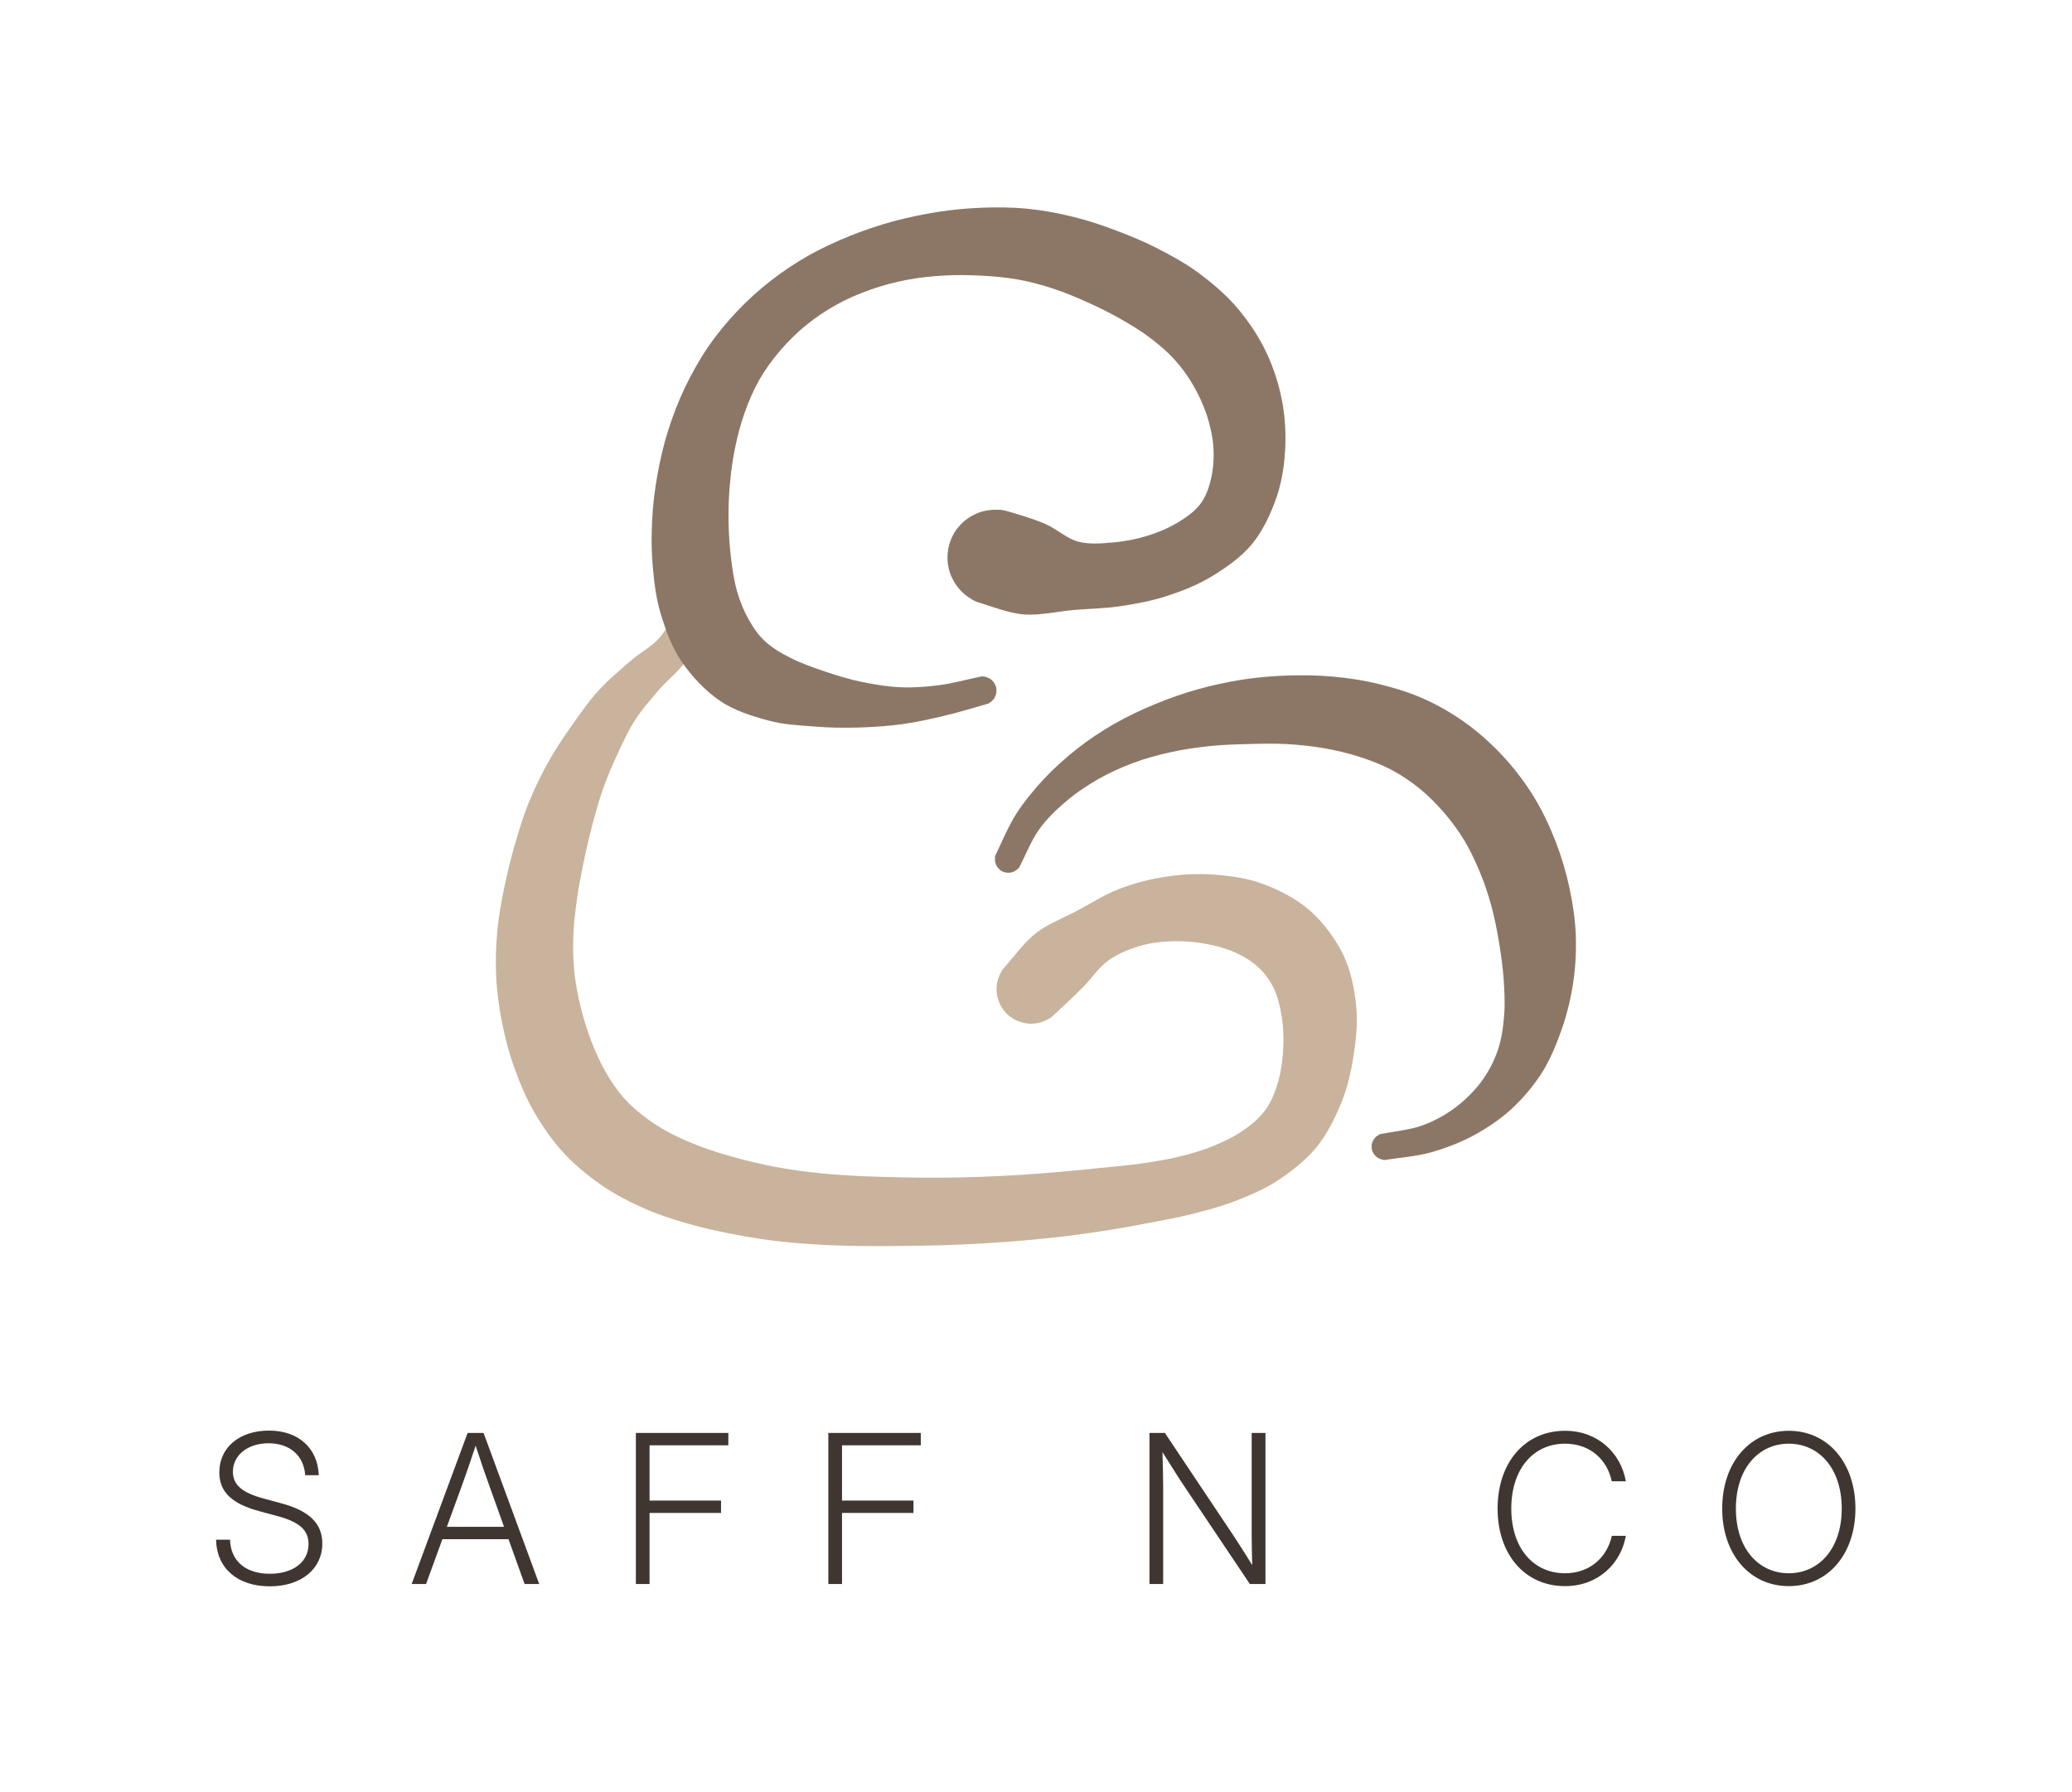
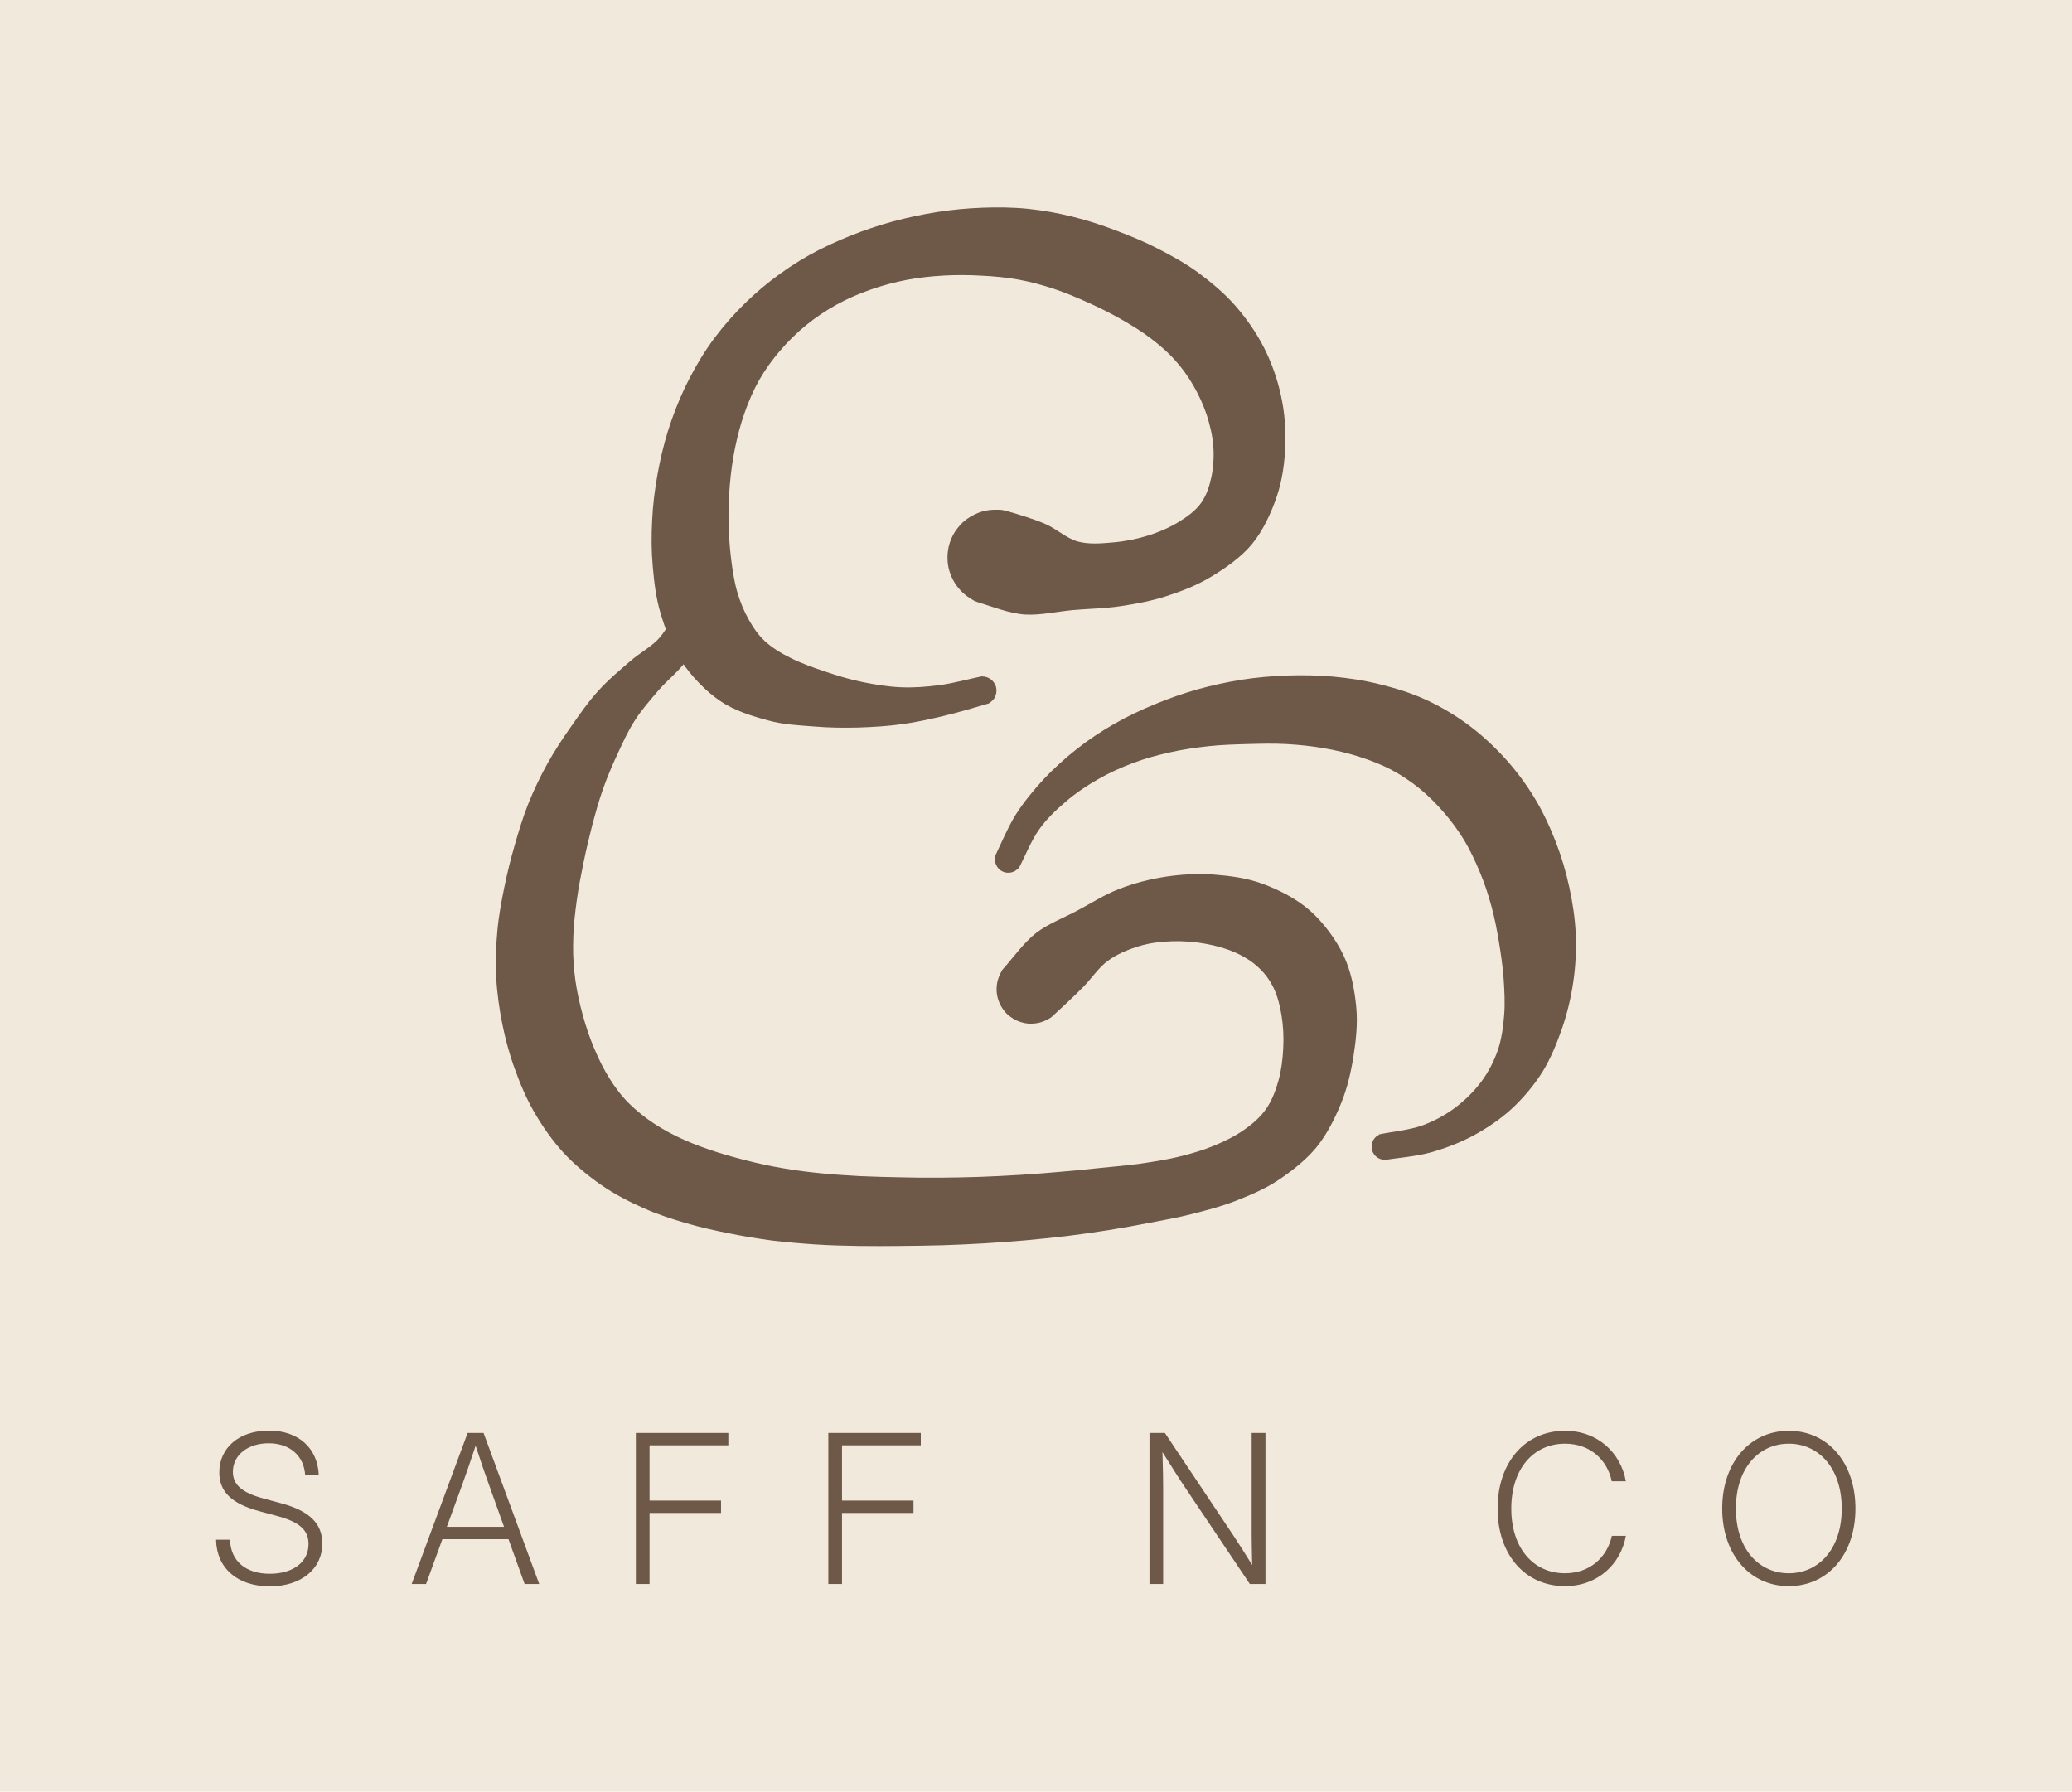
<svg xmlns="http://www.w3.org/2000/svg" viewBox="-199.57 -40.00 399.14 345.10" width="399" height="345">
+   <rect id="background" x="-199.57" y="-40.00" width="399.14" height="345.10" fill="#F2E9DD" />
  <g id="symbol" transform="translate(-103.977 0.000) scale(0.22567)">
-     <path id="bowl" fill="#C9B39C" d="M159.7 307.4C158.6 313.4 157.0 330.2 153.7 340.1C150.4 349.9 146.3 358.8 139.7 366.7C133.1 374.5 123.0 379.5 114.2 387.2C105.4 394.8 95.2 403.3 86.9 412.6C78.5 421.8 71.2 432.4 64.0 442.7C56.8 452.9 49.9 463.3 43.8 474.3C37.7 485.2 32.2 496.8 27.5 508.4C22.8 520.0 19.3 531.9 15.8 543.9C12.4 555.8 9.4 567.7 6.9 580.0C4.4 592.3 2.0 605.0 0.9 617.9C-0.3 630.8 -0.7 644.3 0.0 657.4C0.7 670.5 2.6 683.8 5.2 696.8C7.8 709.7 11.2 722.4 15.8 735.0C20.3 747.5 25.6 760.2 32.5 772.1C39.4 784.0 47.8 796.1 57.2 806.4C66.7 816.7 78.1 826.1 89.4 834.0C100.8 841.9 113.2 848.3 125.3 853.7C137.5 859.2 150.0 863.2 162.3 866.8C174.6 870.4 186.8 873.1 199.1 875.5C211.3 878.0 223.6 880.0 235.8 881.6C248.1 883.1 260.5 884.1 272.7 884.9C284.9 885.7 297.0 886.0 309.0 886.2C321.0 886.4 332.9 886.3 344.8 886.2C356.7 886.1 368.5 885.9 380.4 885.6C392.3 885.2 404.2 884.7 416.1 884.0C428.0 883.3 439.9 882.4 451.7 881.4C463.6 880.3 475.5 879.1 487.3 877.7C499.1 876.2 510.8 874.6 522.6 872.7C534.4 870.8 546.0 868.7 557.9 866.4C569.8 864.1 581.9 862.0 594.0 858.9C606.1 855.8 618.5 852.6 630.7 847.9C642.9 843.1 655.6 837.9 667.1 830.3C678.6 822.7 690.8 813.2 699.9 802.3C708.9 791.3 715.9 777.4 721.2 764.4C726.5 751.4 729.6 737.9 731.8 724.1C733.9 710.4 735.5 696.4 734.1 682.0C732.7 667.7 729.8 651.7 723.2 638.0C716.7 624.4 706.2 610.3 694.8 600.1C683.4 590.0 668.5 582.4 654.8 577.3C641.1 572.1 626.5 570.3 612.6 569.2C598.7 568.2 584.9 569.0 571.4 571.0C557.9 573.1 544.2 576.6 531.7 581.5C519.1 586.3 507.7 593.8 495.9 600.0C484.1 606.3 470.9 611.3 460.9 619.0C450.8 626.8 440.5 640.9 435.5 646.5C430.5 652.1 432.1 650.4 430.9 652.6C429.6 654.8 428.7 657.3 428.0 659.7C427.4 662.2 427.1 664.8 427.1 667.4C427.1 669.9 427.5 672.5 428.2 675.0C428.9 677.4 429.9 679.8 431.2 682.0C432.5 684.2 434.1 686.3 435.9 688.1C437.7 689.8 439.9 691.4 442.1 692.7C444.3 693.9 446.7 694.9 449.2 695.5C451.6 696.2 454.3 696.5 456.8 696.5C459.3 696.4 462.0 696.1 464.4 695.4C466.8 694.7 469.3 693.7 471.5 692.4C473.6 691.1 472.6 692.2 477.5 687.6C482.4 683.1 493.6 672.7 501.0 665.2C508.4 657.7 514.1 648.6 522.1 642.8C530.0 637.0 539.6 633.1 548.7 630.3C557.9 627.5 567.6 626.4 577.1 626.1C586.6 625.8 596.7 626.6 605.7 628.3C614.7 629.9 623.7 632.5 631.2 635.9C638.8 639.3 645.5 643.6 650.9 648.7C656.4 653.8 660.5 659.6 663.8 666.4C667.0 673.3 669.1 681.3 670.4 689.8C671.8 698.2 672.3 708.1 671.8 717.3C671.4 726.6 670.1 736.6 667.7 745.2C665.2 753.9 662.1 762.1 657.2 769.2C652.3 776.2 645.6 782.1 638.0 787.3C630.5 792.6 621.3 797.1 612.0 800.9C602.7 804.7 592.4 807.7 581.9 810.2C571.5 812.7 560.5 814.4 549.4 816.0C538.4 817.5 526.9 818.5 515.6 819.6C504.3 820.8 492.9 822.0 481.6 822.9C470.2 823.9 458.9 824.8 447.5 825.5C436.2 826.2 424.8 826.8 413.4 827.2C402.0 827.6 390.7 827.8 379.3 827.9C367.9 828.0 356.5 827.9 345.1 827.6C333.7 827.4 322.3 827.1 311.0 826.6C299.8 826.0 288.6 825.3 277.6 824.2C266.6 823.1 255.7 821.8 245.0 819.9C234.2 818.1 223.6 815.8 213.1 813.1C202.7 810.5 192.2 807.5 182.3 804.1C172.4 800.7 162.8 797.0 153.9 792.6C145.1 788.3 136.7 783.4 129.2 777.9C121.7 772.4 114.8 766.5 108.8 759.7C102.8 752.9 97.7 745.3 93.1 737.2C88.5 729.0 84.5 720.0 80.9 710.8C77.4 701.6 74.4 691.7 72.0 682.0C69.6 672.3 67.7 662.3 66.7 652.3C65.6 642.4 65.4 632.4 65.8 622.1C66.1 611.8 67.4 601.3 68.8 590.7C70.3 580.1 72.4 569.2 74.6 558.6C76.8 547.9 79.3 537.3 82.0 526.8C84.8 516.4 87.6 506.2 91.2 496.0C94.8 485.8 99.1 475.7 103.7 465.9C108.2 456.1 112.7 446.3 118.6 437.2C124.4 428.2 131.2 420.5 138.8 411.6C146.4 402.8 157.2 394.7 164.0 384.2C170.7 373.6 175.6 360.1 179.1 348.1C182.7 336.1 184.3 318.6 185.4 312.0C186.4 305.4 185.6 309.7 185.5 308.6C185.4 307.5 185.2 306.3 184.8 305.3C184.4 304.2 183.9 303.2 183.2 302.3C182.6 301.3 181.8 300.5 180.9 299.7C180.1 299.0 179.1 298.4 178.1 297.9C177.1 297.4 175.9 297.1 174.8 296.9C173.7 296.7 172.6 296.6 171.4 296.7C170.3 296.8 169.2 297.1 168.1 297.5C167.1 297.8 166.0 298.4 165.1 299.0C164.2 299.7 163.3 300.5 162.6 301.3C161.9 302.2 161.3 303.2 160.8 304.2C160.3 305.2 160.9 301.4 159.7 307.4Z" />
-     <path id="puff" fill="#8C7766" d="M447.3 561.4C450.2 556.0 456.7 540.1 463.2 531.0C469.6 521.9 477.6 514.2 486.0 507.1C494.3 499.9 503.8 493.5 513.4 488.0C522.9 482.5 533.1 477.9 543.5 474.0C553.8 470.1 564.6 467.2 575.4 464.8C586.2 462.4 597.2 460.8 608.2 459.6C619.3 458.4 630.4 458.1 641.4 457.8C652.5 457.5 663.5 457.2 674.4 457.8C685.2 458.4 695.9 459.5 706.3 461.3C716.7 463.1 727.0 465.5 736.6 468.6C746.3 471.7 755.6 475.3 764.2 479.8C772.8 484.4 780.8 489.8 788.2 495.8C795.7 501.9 802.7 509.0 809.1 516.4C815.4 523.7 821.3 531.7 826.4 540.1C831.5 548.6 835.7 557.7 839.6 567.0C843.5 576.3 846.8 586.2 849.5 596.2C852.2 606.1 854.2 616.3 855.9 626.6C857.6 636.8 859.1 647.2 859.9 657.6C860.6 668.0 861.2 678.7 860.4 688.9C859.6 699.2 858.2 709.5 855.0 719.0C851.7 728.5 847.0 737.7 840.9 745.9C834.8 754.1 826.9 761.9 818.5 768.2C810.0 774.5 800.4 779.8 790.0 783.5C779.7 787.2 762.5 789.1 756.4 790.4C750.4 791.6 754.5 790.8 753.6 791.3C752.8 791.7 751.9 792.2 751.2 792.8C750.4 793.5 749.8 794.2 749.2 795.0C748.7 795.8 748.2 796.7 747.9 797.6C747.5 798.5 747.3 799.5 747.3 800.5C747.2 801.5 747.2 802.5 747.4 803.4C747.6 804.4 747.9 805.3 748.3 806.2C748.7 807.1 749.3 807.9 749.9 808.7C750.5 809.4 751.3 810.1 752.1 810.7C752.9 811.2 753.8 811.7 754.7 812.0C755.6 812.3 756.6 812.5 757.5 812.6C758.5 812.7 753.9 813.5 760.5 812.5C767.1 811.4 785.1 809.8 797.2 806.5C809.4 803.1 821.9 798.4 833.5 792.3C845.0 786.1 856.5 778.5 866.4 769.5C876.3 760.4 885.6 749.4 892.9 737.9C900.1 726.3 905.4 713.1 909.9 700.2C914.3 687.3 917.5 673.9 919.4 660.6C921.4 647.3 922.0 633.6 921.5 620.2C920.9 606.8 918.9 593.3 916.0 580.1C913.2 567.0 909.3 553.9 904.4 541.2C899.4 528.4 893.5 515.6 886.3 503.8C879.1 491.9 870.6 480.5 861.2 470.1C851.8 459.8 841.3 450.0 830.0 441.6C818.7 433.2 806.1 425.7 793.4 419.9C780.7 414.1 767.1 409.9 753.9 406.7C740.7 403.4 727.3 401.4 714.1 400.2C700.9 399.0 687.7 398.9 674.7 399.3C661.7 399.8 648.9 400.9 636.2 402.9C623.5 404.9 610.9 407.7 598.6 411.1C586.2 414.6 574.0 418.9 562.2 423.8C550.3 428.7 538.6 434.2 527.5 440.6C516.4 446.9 505.6 454.1 495.6 462.0C485.6 469.9 476.0 478.5 467.3 487.8C458.7 497.1 450.3 507.3 443.6 517.8C436.9 528.4 429.9 545.0 426.9 551.1C424.0 557.1 426.2 552.9 426.0 553.9C425.7 554.8 425.7 555.8 425.7 556.8C425.8 557.8 425.9 558.8 426.3 559.8C426.6 560.7 427.0 561.6 427.5 562.4C428.1 563.3 428.7 564.1 429.5 564.7C430.2 565.4 431.0 566.0 431.9 566.4C432.8 566.9 433.8 567.2 434.7 567.4C435.7 567.6 436.7 567.7 437.7 567.6C438.7 567.6 439.7 567.4 440.6 567.1C441.6 566.8 442.5 566.4 443.3 565.8C444.1 565.3 444.9 564.6 445.6 563.9C446.2 563.2 444.3 566.9 447.3 561.4Z" />
-     <path id="loop" fill="#8C7766" d="M414.5 337.8C422.2 340.1 438.0 346.3 451.0 347.2C464.1 348.1 479.0 344.6 492.6 343.4C506.3 342.2 519.6 342.1 532.9 340.1C546.2 338.1 559.3 335.7 572.2 331.5C585.2 327.3 598.2 322.3 610.4 314.9C622.6 307.5 636.0 298.3 645.4 286.8C654.7 275.4 661.7 260.1 666.4 246.2C671.1 232.2 673.0 217.4 673.6 203.0C674.1 188.7 672.9 174.0 669.8 160.1C666.8 146.2 661.8 132.2 655.4 119.5C648.9 106.8 640.4 94.5 631.1 83.9C621.8 73.2 610.6 63.9 599.6 55.7C588.6 47.6 576.8 41.1 565.1 35.1C553.4 29.0 541.6 24.2 529.5 19.6C517.5 15.0 505.2 10.9 492.5 7.8C479.9 4.6 466.6 2.2 453.6 0.9C440.6 -0.4 427.4 -0.5 414.5 0.0C401.6 0.5 388.9 1.7 376.2 3.7C363.6 5.7 351.0 8.4 338.6 11.7C326.3 15.1 314.0 19.2 302.1 24.0C290.2 28.8 278.4 34.2 267.1 40.5C255.8 46.9 244.8 54.2 234.5 62.2C224.3 70.1 214.5 79.0 205.5 88.5C196.5 98.0 188.0 108.3 180.6 119.2C173.2 130.1 166.7 141.8 161.0 153.6C155.4 165.5 150.6 177.8 146.7 190.2C142.8 202.6 139.9 215.3 137.6 228.0C135.3 240.8 133.7 253.7 133.1 266.7C132.4 279.7 132.4 292.7 133.6 306.1C134.8 319.4 136.3 333.3 140.5 346.9C144.6 360.4 149.9 375.3 158.4 387.6C166.8 400.0 178.7 412.6 191.0 420.9C203.2 429.3 218.6 434.0 232.0 437.6C245.4 441.3 258.5 441.8 271.3 442.8C284.2 443.9 296.5 444.0 309.1 443.7C321.7 443.3 334.4 442.5 346.7 440.8C359.1 439.1 371.3 436.3 383.1 433.5C395.0 430.7 411.5 425.7 417.8 423.9C424.1 422.1 419.8 423.3 420.7 422.8C421.7 422.3 422.5 421.6 423.3 420.9C424.0 420.2 424.7 419.4 425.3 418.5C425.8 417.6 426.2 416.6 426.5 415.6C426.8 414.6 427.0 413.5 427.0 412.5C427.0 411.4 426.9 410.4 426.7 409.3C426.4 408.3 426.0 407.3 425.5 406.4C425.0 405.5 424.4 404.6 423.7 403.9C423.0 403.1 422.1 402.4 421.2 401.9C420.3 401.3 419.3 400.9 418.3 400.6C417.3 400.3 416.3 400.1 415.2 400.1C414.2 400.1 418.2 399.2 412.1 400.5C405.9 401.7 389.5 406.1 378.3 407.5C367.1 409.0 356.1 409.8 345.0 409.3C334.0 408.8 323.1 407.0 312.3 404.8C301.5 402.6 290.5 399.2 280.4 395.8C270.2 392.4 259.8 388.6 251.3 384.3C242.8 380.1 235.5 375.6 229.5 370.1C223.5 364.6 219.4 358.4 215.4 351.3C211.4 344.2 208.1 336.2 205.6 327.5C203.1 318.8 201.6 308.9 200.4 299.0C199.2 289.1 198.5 278.5 198.3 268.1C198.1 257.7 198.5 247.0 199.4 236.5C200.3 226.1 201.7 215.5 203.8 205.3C205.9 195.1 208.5 184.9 212.0 175.1C215.4 165.4 219.5 155.9 224.5 147.0C229.6 138.1 235.7 129.7 242.4 121.9C249.1 114.1 256.7 106.6 264.7 100.1C272.7 93.6 281.5 87.7 290.6 82.7C299.8 77.6 309.6 73.4 319.6 69.9C329.5 66.4 340.0 63.6 350.4 61.6C360.8 59.6 371.5 58.5 382.2 57.9C392.8 57.3 403.7 57.4 414.2 58.0C424.8 58.5 435.2 59.5 445.4 61.3C455.6 63.1 465.4 65.8 475.3 69.0C485.1 72.2 495.0 76.4 504.6 80.7C514.2 85.0 523.9 89.8 532.9 94.9C541.8 100.0 550.6 105.3 558.3 111.2C566.0 117.0 573.1 123.1 579.2 129.9C585.3 136.6 590.6 144.0 595.1 151.8C599.6 159.6 603.5 168.0 606.4 176.6C609.2 185.2 611.4 194.5 612.1 203.3C612.8 212.2 612.2 221.7 610.5 229.8C608.7 238.0 606.2 245.9 601.4 252.4C596.7 258.8 589.7 263.9 582.1 268.5C574.5 273.1 565.1 277.2 555.8 280.0C546.5 282.9 536.3 284.9 526.4 285.7C516.4 286.6 505.9 287.5 496.3 284.9C486.7 282.2 478.4 274.1 468.6 269.9C458.8 265.6 444.5 261.4 437.6 259.4C430.6 257.4 430.5 257.9 427.0 257.8C423.5 257.7 419.8 258.1 416.4 258.9C413.0 259.7 409.6 261.1 406.5 262.8C403.4 264.4 400.4 266.6 397.8 269.0C395.3 271.5 393.0 274.3 391.1 277.3C389.3 280.3 387.8 283.7 386.8 287.1C385.8 290.5 385.3 294.1 385.2 297.6C385.1 301.2 385.5 304.8 386.3 308.2C387.2 311.7 388.5 315.1 390.2 318.2C391.9 321.3 394.0 324.2 396.5 326.8C398.9 329.4 401.7 331.7 404.8 333.5C407.8 335.3 406.8 335.5 414.5 337.8Z" />
+     <path id="bowl" fill="#6E5848" d="M159.7 307.4C158.6 313.4 157.0 330.2 153.7 340.1C150.4 349.9 146.3 358.8 139.7 366.7C133.1 374.5 123.0 379.5 114.2 387.2C105.4 394.8 95.2 403.3 86.9 412.6C78.5 421.8 71.2 432.4 64.0 442.7C56.8 452.9 49.9 463.3 43.8 474.3C37.7 485.2 32.2 496.8 27.5 508.4C22.8 520.0 19.3 531.9 15.8 543.9C12.4 555.8 9.4 567.7 6.9 580.0C4.4 592.3 2.0 605.0 0.9 617.9C-0.3 630.8 -0.7 644.3 0.0 657.4C0.7 670.5 2.6 683.8 5.2 696.8C7.8 709.7 11.2 722.4 15.8 735.0C20.3 747.5 25.6 760.2 32.5 772.1C39.4 784.0 47.8 796.1 57.2 806.4C66.7 816.7 78.1 826.1 89.4 834.0C100.8 841.9 113.2 848.3 125.3 853.7C137.5 859.2 150.0 863.2 162.3 866.8C174.6 870.4 186.8 873.1 199.1 875.5C211.3 878.0 223.6 880.0 235.8 881.6C248.1 883.1 260.5 884.1 272.7 884.9C284.9 885.7 297.0 886.0 309.0 886.2C321.0 886.4 332.9 886.3 344.8 886.2C356.7 886.1 368.5 885.9 380.4 885.6C392.3 885.2 404.2 884.7 416.1 884.0C428.0 883.3 439.9 882.4 451.7 881.4C463.6 880.3 475.5 879.1 487.3 877.7C499.1 876.2 510.8 874.6 522.6 872.7C534.4 870.8 546.0 868.7 557.9 866.4C569.8 864.1 581.9 862.0 594.0 858.9C606.1 855.8 618.5 852.6 630.7 847.9C642.9 843.1 655.6 837.9 667.1 830.3C678.6 822.7 690.8 813.2 699.9 802.3C708.9 791.3 715.9 777.4 721.2 764.4C726.5 751.4 729.6 737.9 731.8 724.1C733.9 710.4 735.5 696.4 734.1 682.0C732.7 667.7 729.8 651.7 723.2 638.0C716.7 624.4 706.2 610.3 694.8 600.1C683.4 590.0 668.5 582.4 654.8 577.3C641.1 572.1 626.5 570.3 612.6 569.2C598.7 568.2 584.9 569.0 571.4 571.0C557.9 573.1 544.2 576.6 531.7 581.5C519.1 586.3 507.7 593.8 495.9 600.0C484.1 606.3 470.9 611.3 460.9 619.0C450.8 626.8 440.5 640.9 435.5 646.5C430.5 652.1 432.1 650.4 430.9 652.6C429.6 654.8 428.7 657.3 428.0 659.7C427.4 662.2 427.1 664.8 427.1 667.4C427.1 669.9 427.5 672.5 428.2 675.0C428.9 677.4 429.9 679.8 431.2 682.0C432.5 684.2 434.1 686.3 435.9 688.1C437.7 689.8 439.9 691.4 442.1 692.7C444.3 693.9 446.7 694.9 449.2 695.5C451.6 696.2 454.3 696.5 456.8 696.5C459.3 696.4 462.0 696.1 464.4 695.4C466.8 694.7 469.3 693.7 471.5 692.4C473.6 691.1 472.6 692.2 477.5 687.6C482.4 683.1 493.6 672.7 501.0 665.2C508.4 657.7 514.1 648.6 522.1 642.8C530.0 637.0 539.6 633.1 548.7 630.3C557.9 627.5 567.6 626.4 577.1 626.1C586.6 625.8 596.7 626.6 605.7 628.3C614.7 629.9 623.7 632.5 631.2 635.9C638.8 639.3 645.5 643.6 650.9 648.7C656.4 653.8 660.5 659.6 663.8 666.4C667.0 673.3 669.1 681.3 670.4 689.8C671.8 698.2 672.3 708.1 671.8 717.3C671.4 726.6 670.1 736.6 667.7 745.2C665.2 753.9 662.1 762.1 657.2 769.2C652.3 776.2 645.6 782.1 638.0 787.3C630.5 792.6 621.3 797.1 612.0 800.9C602.7 804.7 592.4 807.7 581.9 810.2C571.5 812.7 560.5 814.4 549.4 816.0C538.4 817.5 526.9 818.5 515.6 819.6C504.3 820.8 492.9 822.0 481.6 822.9C470.2 823.9 458.9 824.8 447.5 825.5C436.2 826.2 424.8 826.8 413.4 827.2C402.0 827.6 390.7 827.8 379.3 827.9C367.9 828.0 356.5 827.9 345.1 827.6C333.7 827.4 322.3 827.1 311.0 826.6C299.8 826.0 288.6 825.3 277.6 824.2C266.6 823.1 255.7 821.8 245.0 819.9C234.2 818.1 223.6 815.8 213.1 813.1C202.7 810.5 192.2 807.5 182.3 804.1C172.4 800.7 162.8 797.0 153.9 792.6C145.1 788.3 136.7 783.4 129.2 777.9C121.7 772.4 114.8 766.5 108.8 759.7C102.8 752.9 97.7 745.3 93.1 737.2C88.5 729.0 84.5 720.0 80.9 710.8C77.4 701.6 74.4 691.7 72.0 682.0C69.6 672.3 67.7 662.3 66.7 652.3C65.6 642.4 65.4 632.4 65.8 622.1C66.1 611.8 67.4 601.3 68.8 590.7C70.3 580.1 72.4 569.2 74.6 558.6C76.8 547.9 79.3 537.3 82.0 526.8C84.8 516.4 87.6 506.2 91.2 496.0C94.8 485.8 99.1 475.7 103.7 465.9C108.2 456.1 112.7 446.3 118.6 437.2C124.4 428.2 131.2 420.5 138.8 411.6C146.4 402.8 157.2 394.7 164.0 384.2C170.7 373.6 175.6 360.1 179.1 348.1C182.7 336.1 184.3 318.6 185.4 312.0C186.4 305.4 185.6 309.7 185.5 308.6C185.4 307.5 185.2 306.3 184.8 305.3C184.4 304.2 183.9 303.2 183.2 302.3C182.6 301.3 181.8 300.5 180.9 299.7C180.1 299.0 179.1 298.4 178.1 297.9C177.1 297.4 175.9 297.1 174.8 296.9C173.7 296.7 172.6 296.6 171.4 296.7C170.3 296.8 169.2 297.1 168.1 297.5C167.1 297.8 166.0 298.4 165.1 299.0C164.2 299.7 163.3 300.5 162.6 301.3C161.9 302.2 161.3 303.2 160.8 304.2C160.3 305.2 160.9 301.4 159.7 307.4Z" />
+     <path id="puff" fill="#6E5848" d="M447.3 561.4C450.2 556.0 456.7 540.1 463.2 531.0C469.6 521.9 477.6 514.2 486.0 507.1C494.3 499.9 503.8 493.5 513.4 488.0C522.9 482.5 533.1 477.9 543.5 474.0C553.8 470.1 564.6 467.2 575.4 464.8C586.2 462.4 597.2 460.8 608.2 459.6C619.3 458.4 630.4 458.1 641.4 457.8C652.5 457.5 663.5 457.2 674.4 457.8C685.2 458.4 695.9 459.5 706.3 461.3C716.7 463.1 727.0 465.5 736.6 468.6C746.3 471.7 755.6 475.3 764.2 479.8C772.8 484.4 780.8 489.8 788.2 495.8C795.7 501.9 802.7 509.0 809.1 516.4C815.4 523.7 821.3 531.7 826.4 540.1C831.5 548.6 835.7 557.7 839.6 567.0C843.5 576.3 846.8 586.2 849.5 596.2C852.2 606.1 854.2 616.3 855.9 626.6C857.6 636.8 859.1 647.2 859.9 657.6C860.6 668.0 861.2 678.7 860.4 688.9C859.6 699.2 858.2 709.5 855.0 719.0C851.7 728.5 847.0 737.7 840.9 745.9C834.8 754.1 826.9 761.9 818.5 768.2C810.0 774.5 800.4 779.8 790.0 783.5C779.7 787.2 762.5 789.1 756.4 790.4C750.4 791.6 754.5 790.8 753.6 791.3C752.8 791.7 751.9 792.2 751.2 792.8C750.4 793.5 749.8 794.2 749.2 795.0C748.7 795.8 748.2 796.7 747.9 797.6C747.5 798.5 747.3 799.5 747.3 800.5C747.2 801.5 747.2 802.5 747.4 803.4C747.6 804.4 747.9 805.3 748.3 806.2C748.7 807.1 749.3 807.9 749.9 808.7C750.5 809.4 751.3 810.1 752.1 810.7C752.9 811.2 753.8 811.7 754.7 812.0C755.6 812.3 756.6 812.5 757.5 812.6C758.5 812.7 753.9 813.5 760.5 812.5C767.1 811.4 785.1 809.8 797.2 806.5C809.4 803.1 821.9 798.4 833.5 792.3C845.0 786.1 856.5 778.5 866.4 769.5C876.3 760.4 885.6 749.4 892.9 737.9C900.1 726.3 905.4 713.1 909.9 700.2C914.3 687.3 917.5 673.9 919.4 660.6C921.4 647.3 922.0 633.6 921.5 620.2C920.9 606.8 918.9 593.3 916.0 580.1C913.2 567.0 909.3 553.9 904.4 541.2C899.4 528.4 893.5 515.6 886.3 503.8C879.1 491.9 870.6 480.5 861.2 470.1C851.8 459.8 841.3 450.0 830.0 441.6C818.7 433.2 806.1 425.7 793.4 419.9C780.7 414.1 767.1 409.9 753.9 406.7C740.7 403.4 727.3 401.4 714.1 400.2C700.9 399.0 687.7 398.9 674.7 399.3C661.7 399.8 648.9 400.9 636.2 402.9C623.5 404.9 610.9 407.7 598.6 411.1C586.2 414.6 574.0 418.9 562.2 423.8C550.3 428.7 538.6 434.2 527.5 440.6C516.4 446.9 505.6 454.1 495.6 462.0C485.6 469.9 476.0 478.5 467.3 487.8C458.7 497.1 450.3 507.3 443.6 517.8C436.9 528.4 429.9 545.0 426.9 551.1C424.0 557.1 426.2 552.9 426.0 553.9C425.7 554.8 425.7 555.8 425.7 556.8C425.8 557.8 425.9 558.8 426.3 559.8C426.6 560.7 427.0 561.6 427.5 562.4C428.1 563.3 428.7 564.1 429.5 564.7C430.2 565.4 431.0 566.0 431.9 566.4C432.8 566.9 433.8 567.2 434.7 567.4C435.7 567.6 436.7 567.7 437.7 567.6C438.7 567.6 439.7 567.4 440.6 567.1C441.6 566.8 442.5 566.4 443.3 565.8C444.1 565.3 444.9 564.6 445.6 563.9C446.2 563.2 444.3 566.9 447.3 561.4Z" />
+     <path id="loop" fill="#6E5848" d="M414.5 337.8C422.2 340.1 438.0 346.3 451.0 347.2C464.1 348.1 479.0 344.6 492.6 343.4C506.3 342.2 519.6 342.1 532.9 340.1C546.2 338.1 559.3 335.7 572.2 331.5C585.2 327.3 598.2 322.3 610.4 314.9C622.6 307.5 636.0 298.3 645.4 286.8C654.7 275.4 661.7 260.1 666.4 246.2C671.1 232.2 673.0 217.4 673.6 203.0C674.1 188.7 672.9 174.0 669.8 160.1C666.8 146.2 661.8 132.2 655.4 119.5C648.9 106.8 640.4 94.5 631.1 83.9C621.8 73.2 610.6 63.9 599.6 55.7C588.6 47.6 576.8 41.1 565.1 35.1C553.4 29.0 541.6 24.2 529.5 19.6C517.5 15.0 505.2 10.9 492.5 7.8C479.9 4.6 466.6 2.2 453.6 0.9C440.6 -0.4 427.4 -0.5 414.5 0.0C401.6 0.5 388.9 1.7 376.2 3.7C363.6 5.7 351.0 8.4 338.6 11.7C326.3 15.1 314.0 19.2 302.1 24.0C290.2 28.8 278.4 34.2 267.1 40.5C255.8 46.9 244.8 54.2 234.5 62.2C224.3 70.1 214.5 79.0 205.5 88.5C196.5 98.0 188.0 108.3 180.6 119.2C173.2 130.1 166.7 141.8 161.0 153.6C155.4 165.5 150.6 177.8 146.7 190.2C142.8 202.6 139.9 215.3 137.6 228.0C135.3 240.8 133.7 253.7 133.1 266.7C132.4 279.7 132.4 292.7 133.6 306.1C134.8 319.4 136.3 333.3 140.5 346.9C144.6 360.4 149.9 375.3 158.4 387.6C166.8 400.0 178.7 412.6 191.0 420.9C203.2 429.3 218.6 434.0 232.0 437.6C245.4 441.3 258.5 441.8 271.3 442.8C284.2 443.9 296.5 444.0 309.1 443.7C321.7 443.3 334.4 442.5 346.7 440.8C359.1 439.1 371.3 436.3 383.1 433.5C395.0 430.7 411.5 425.7 417.8 423.9C424.1 422.1 419.8 423.3 420.7 422.8C421.7 422.3 422.5 421.6 423.3 420.9C424.0 420.2 424.7 419.4 425.3 418.5C425.8 417.6 426.2 416.6 426.5 415.6C426.8 414.6 427.0 413.5 427.0 412.5C427.0 411.4 426.9 410.4 426.7 409.3C426.4 408.3 426.0 407.3 425.5 406.4C425.0 405.5 424.4 404.6 423.7 403.9C423.0 403.1 422.1 402.4 421.2 401.9C420.3 401.3 419.3 400.9 418.3 400.6C417.3 400.3 416.3 400.1 415.2 400.1C414.2 400.1 418.2 399.2 412.1 400.5C405.9 401.7 389.5 406.1 378.3 407.5C367.1 409.0 356.1 409.8 345.0 409.3C334.0 408.8 323.1 407.0 312.3 404.8C301.5 402.6 290.5 399.2 280.4 395.8C270.2 392.4 259.8 388.6 251.3 384.3C242.8 380.1 235.5 375.6 229.5 370.1C223.5 364.6 219.4 358.4 215.4 351.3C211.4 344.2 208.1 336.2 205.6 327.5C203.1 318.8 201.6 308.9 200.4 299.0C199.2 289.1 198.5 278.5 198.3 268.1C198.1 257.7 198.5 247.0 199.4 236.5C200.3 226.1 201.7 215.5 203.8 205.3C205.9 195.1 208.5 184.9 212.0 175.1C215.4 165.4 219.5 155.9 224.5 147.0C229.6 138.1 235.7 129.7 242.4 121.9C249.1 114.1 256.7 106.6 264.7 100.1C272.7 93.6 281.5 87.7 290.6 82.7C299.8 77.6 309.6 73.4 319.6 69.9C329.5 66.4 340.0 63.6 350.4 61.6C360.8 59.6 371.5 58.5 382.2 57.9C392.8 57.3 403.7 57.4 414.2 58.0C424.8 58.5 435.2 59.5 445.4 61.3C455.6 63.1 465.4 65.8 475.3 69.0C485.1 72.2 495.0 76.4 504.6 80.7C514.2 85.0 523.9 89.8 532.9 94.9C541.8 100.0 550.6 105.3 558.3 111.2C566.0 117.0 573.1 123.1 579.2 129.9C585.3 136.6 590.6 144.0 595.1 151.8C599.6 159.6 603.5 168.0 606.4 176.6C609.2 185.2 611.4 194.5 612.1 203.3C612.8 212.2 612.2 221.7 610.5 229.8C608.7 238.0 606.2 245.9 601.4 252.4C596.7 258.8 589.7 263.9 582.1 268.5C574.5 273.1 565.1 277.2 555.8 280.0C546.5 282.9 536.3 284.9 526.4 285.7C516.4 286.6 505.9 287.5 496.3 284.9C486.7 282.2 478.4 274.1 468.6 269.9C458.8 265.6 444.5 261.4 437.6 259.4C430.6 257.4 430.5 257.9 427.0 257.8C423.5 257.7 419.8 258.1 416.4 258.9C413.0 259.7 409.6 261.1 406.5 262.8C403.4 264.4 400.4 266.6 397.8 269.0C395.3 271.5 393.0 274.3 391.1 277.3C389.3 280.3 387.8 283.7 386.8 287.1C385.8 290.5 385.3 294.1 385.2 297.6C385.1 301.2 385.5 304.8 386.3 308.2C387.2 311.7 388.5 315.1 390.2 318.2C391.9 321.3 394.0 324.2 396.5 326.8C398.9 329.4 401.7 331.7 404.8 333.5C407.8 335.3 406.8 335.5 414.5 337.8Z" />
  </g>
-   <path id="logotype" transform="translate(-159.570 265.102)" fill="#3F3631" d="M11.973 0.449C18.027 0.449 22.09 -2.91 22.09 -7.793C22.09 -11.699 19.551 -14.121 14.102 -15.566L10.801 -16.465C6.602 -17.578 4.863 -19.141 4.863 -21.621C4.863 -24.824 7.734 -27.109 11.738 -27.109C15.859 -27.109 18.555 -24.688 18.789 -20.957H21.406C21.211 -26.172 17.5 -29.551 11.816 -29.551C6.113 -29.551 2.246 -26.289 2.246 -21.504C2.246 -17.754 4.629 -15.43 10.117 -13.984L13.379 -13.105C17.754 -11.934 19.434 -10.352 19.434 -7.695C19.434 -4.238 16.465 -1.973 11.973 -1.973C7.266 -1.973 4.414 -4.492 4.316 -8.535H1.621C1.719 -3.066 5.723 0.449 11.973 0.449Z M39.302 0H42.075L45.22 -8.633H57.954L61.059 0H63.872L53.149 -29.102H50.083ZM46.079 -11.016 49.067 -19.199C49.79 -21.211 50.552 -23.398 51.626 -26.641C52.68 -23.398 53.442 -21.211 54.165 -19.199L57.095 -11.016Z M82.49 0H85.127V-13.691H98.896V-16.074H85.127V-26.719H100.302V-29.102H82.49Z M119.565 0H122.202V-13.691H135.971V-16.074H122.202V-26.719H137.377V-29.102H119.565Z M181.43 0H184.066V-18.594C184.066 -20.059 184.027 -22.363 183.93 -25.41C185.785 -22.461 187.309 -20.039 188.305 -18.574L200.766 0H203.773V-29.102H201.117V-9.219C201.117 -7.969 201.176 -5.586 201.215 -3.652C199.984 -5.645 198.656 -7.754 197.758 -9.102L184.398 -29.102H181.43Z M261.478 0.41C267.826 0.41 272.24 -3.887 273.197 -9.277H270.502C269.584 -5.156 266.283 -2.07 261.478 -2.07C255.404 -2.07 251.127 -6.875 251.127 -14.531C251.127 -22.188 255.404 -27.031 261.478 -27.031C266.322 -27.031 269.603 -23.945 270.482 -19.785H273.197C272.24 -25.215 267.826 -29.512 261.478 -29.512C253.724 -29.512 248.49 -23.379 248.49 -14.531C248.49 -5.723 253.724 0.41 261.478 0.41Z M304.588 0.41C312.127 0.41 317.42 -5.742 317.42 -14.531C317.42 -23.34 312.127 -29.512 304.588 -29.512C297.049 -29.512 291.756 -23.34 291.756 -14.531C291.756 -5.762 297.049 0.41 304.588 0.41ZM304.588 -2.07C298.827 -2.07 294.393 -6.738 294.393 -14.531C294.393 -22.383 298.866 -27.031 304.588 -27.031C310.311 -27.031 314.784 -22.363 314.784 -14.531C314.784 -6.719 310.311 -2.07 304.588 -2.07Z" />
+   <path id="logotype" transform="translate(-159.570 265.102)" fill="#6E5848" d="M11.973 0.449C18.027 0.449 22.09 -2.91 22.09 -7.793C22.09 -11.699 19.551 -14.121 14.102 -15.566L10.801 -16.465C6.602 -17.578 4.863 -19.141 4.863 -21.621C4.863 -24.824 7.734 -27.109 11.738 -27.109C15.859 -27.109 18.555 -24.688 18.789 -20.957H21.406C21.211 -26.172 17.5 -29.551 11.816 -29.551C6.113 -29.551 2.246 -26.289 2.246 -21.504C2.246 -17.754 4.629 -15.43 10.117 -13.984L13.379 -13.105C17.754 -11.934 19.434 -10.352 19.434 -7.695C19.434 -4.238 16.465 -1.973 11.973 -1.973C7.266 -1.973 4.414 -4.492 4.316 -8.535H1.621C1.719 -3.066 5.723 0.449 11.973 0.449Z M39.302 0H42.075L45.22 -8.633H57.954L61.059 0H63.872L53.149 -29.102H50.083ZM46.079 -11.016 49.067 -19.199C49.79 -21.211 50.552 -23.398 51.626 -26.641C52.68 -23.398 53.442 -21.211 54.165 -19.199L57.095 -11.016Z M82.49 0H85.127V-13.691H98.896V-16.074H85.127V-26.719H100.302V-29.102H82.49Z M119.565 0H122.202V-13.691H135.971V-16.074H122.202V-26.719H137.377V-29.102H119.565Z M181.43 0H184.066V-18.594C184.066 -20.059 184.027 -22.363 183.93 -25.41C185.785 -22.461 187.309 -20.039 188.305 -18.574L200.766 0H203.773V-29.102H201.117V-9.219C201.117 -7.969 201.176 -5.586 201.215 -3.652C199.984 -5.645 198.656 -7.754 197.758 -9.102L184.398 -29.102H181.43Z M261.478 0.41C267.826 0.41 272.24 -3.887 273.197 -9.277H270.502C269.584 -5.156 266.283 -2.07 261.478 -2.07C255.404 -2.07 251.127 -6.875 251.127 -14.531C251.127 -22.188 255.404 -27.031 261.478 -27.031C266.322 -27.031 269.603 -23.945 270.482 -19.785H273.197C272.24 -25.215 267.826 -29.512 261.478 -29.512C253.724 -29.512 248.49 -23.379 248.49 -14.531C248.49 -5.723 253.724 0.41 261.478 0.41Z M304.588 0.41C312.127 0.41 317.42 -5.742 317.42 -14.531C317.42 -23.34 312.127 -29.512 304.588 -29.512C297.049 -29.512 291.756 -23.34 291.756 -14.531C291.756 -5.762 297.049 0.41 304.588 0.41ZM304.588 -2.07C298.827 -2.07 294.393 -6.738 294.393 -14.531C294.393 -22.383 298.866 -27.031 304.588 -27.031C310.311 -27.031 314.784 -22.363 314.784 -14.531C314.784 -6.719 310.311 -2.07 304.588 -2.07Z" />
</svg>
